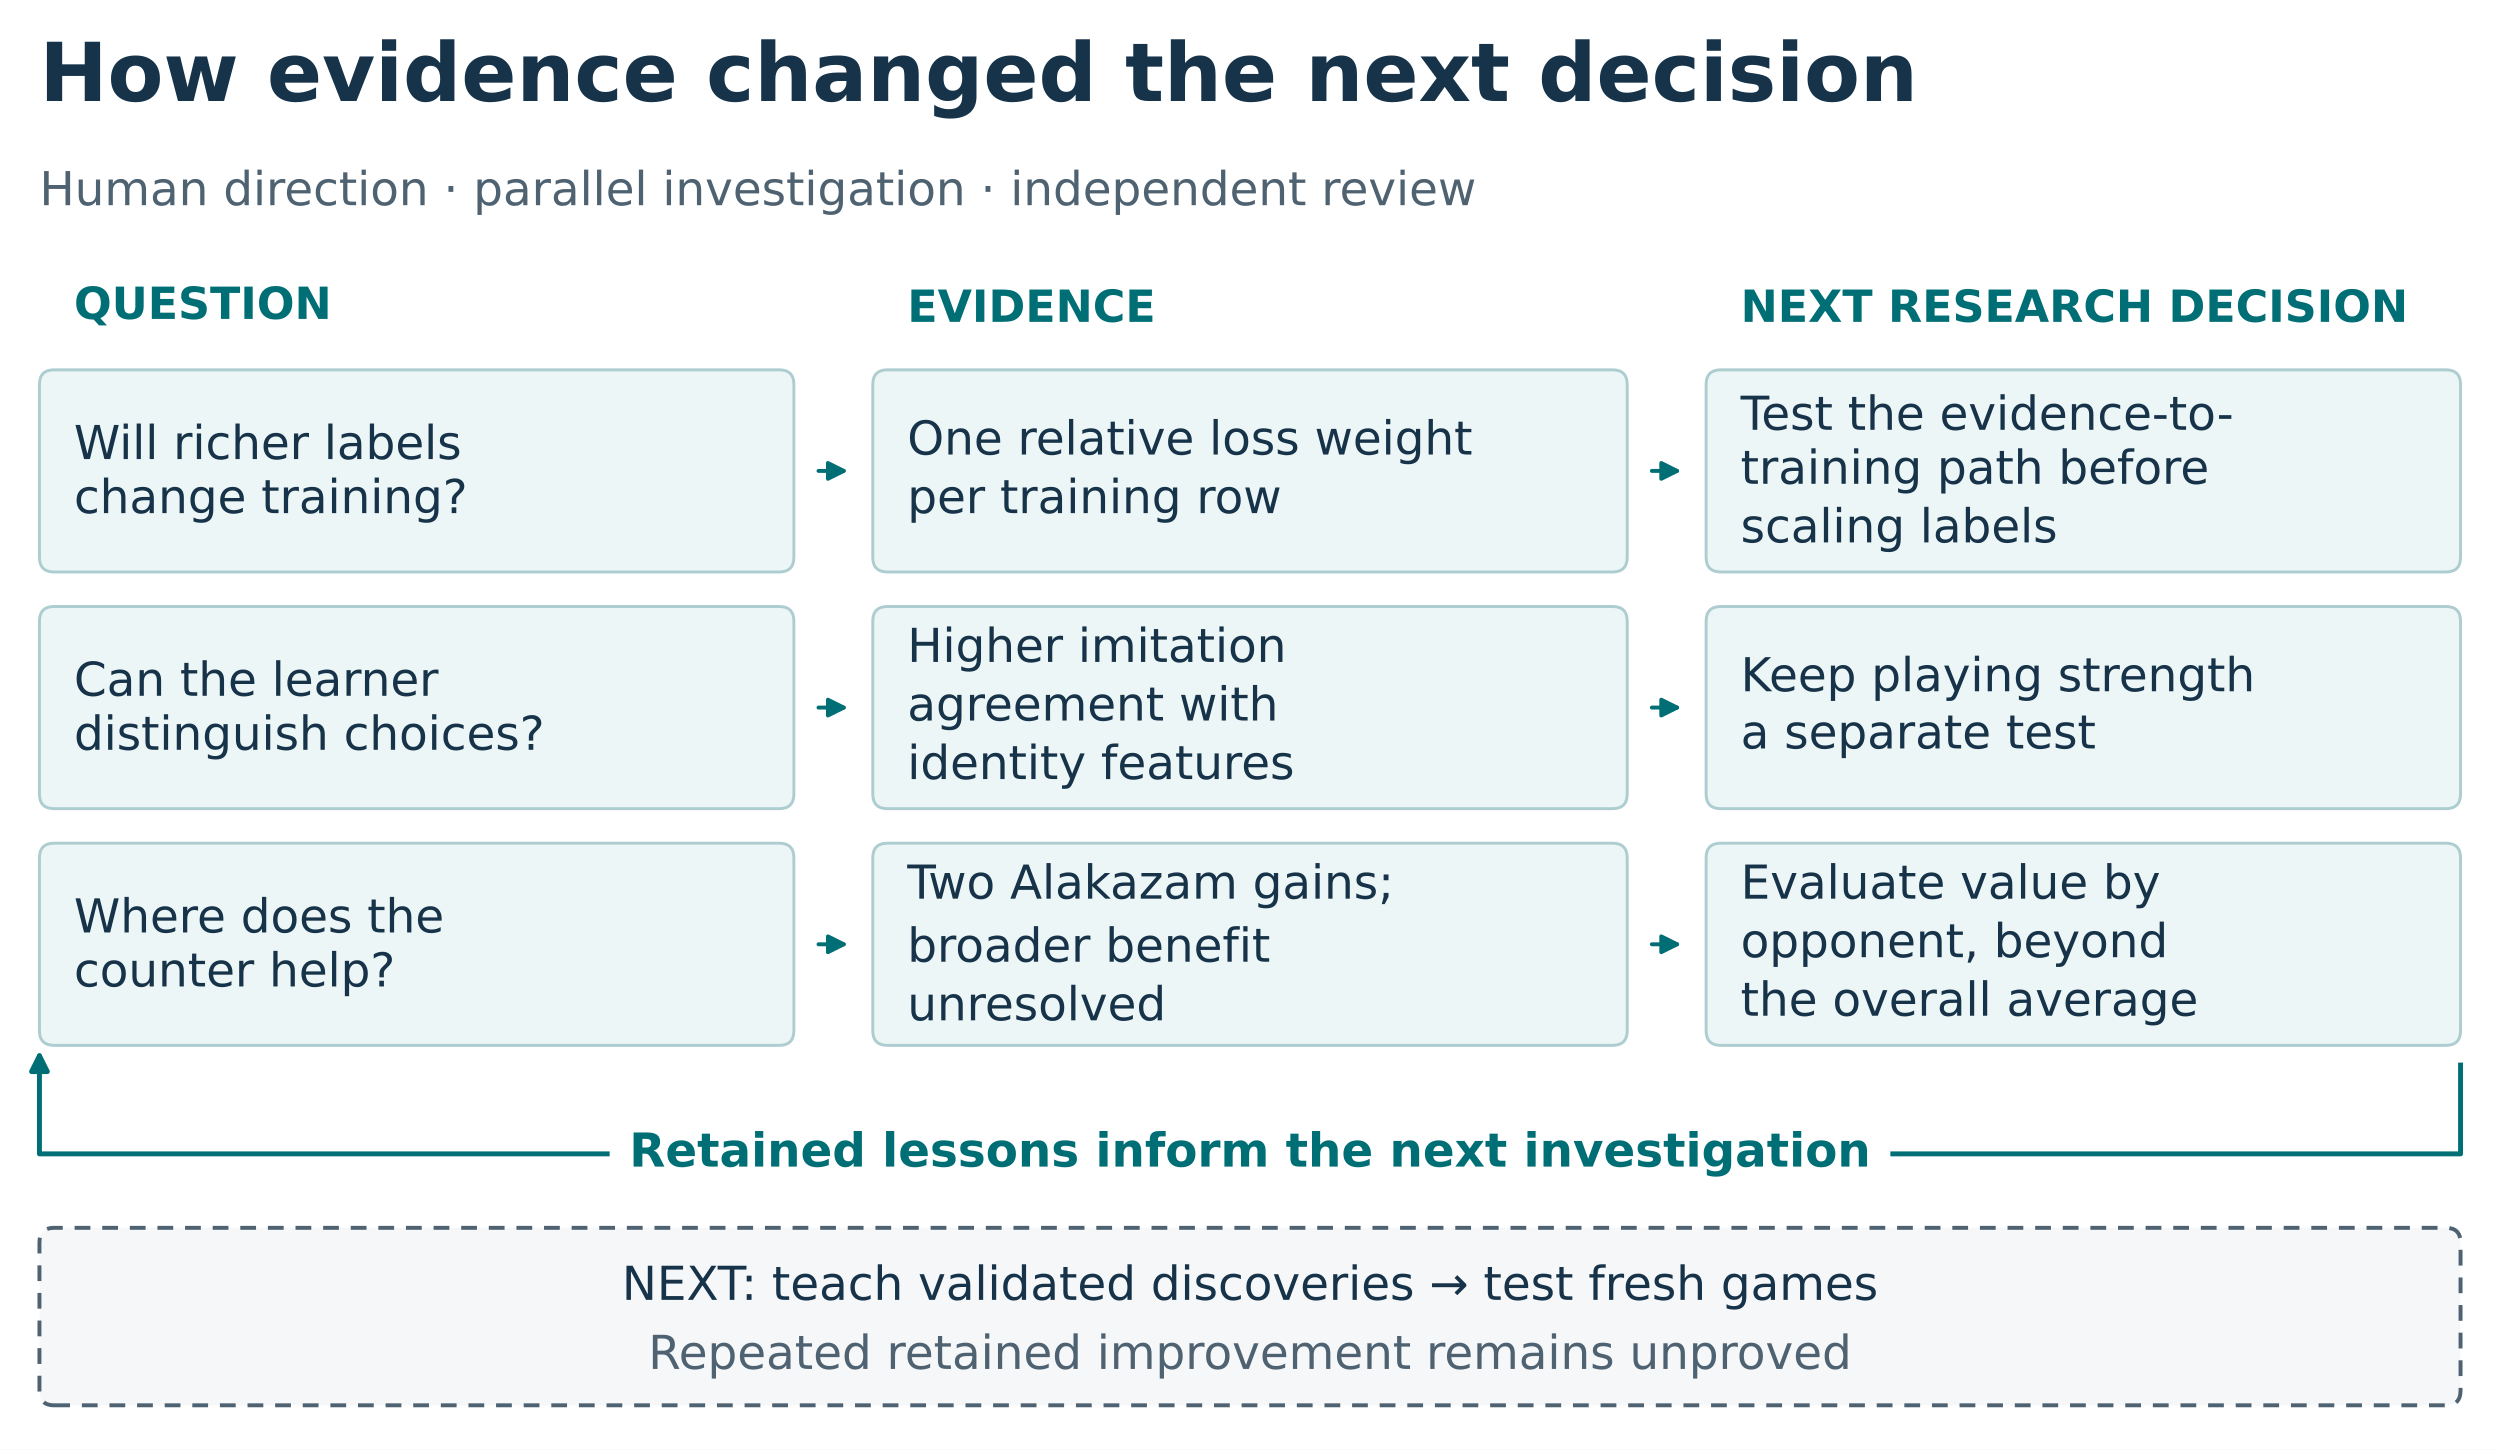
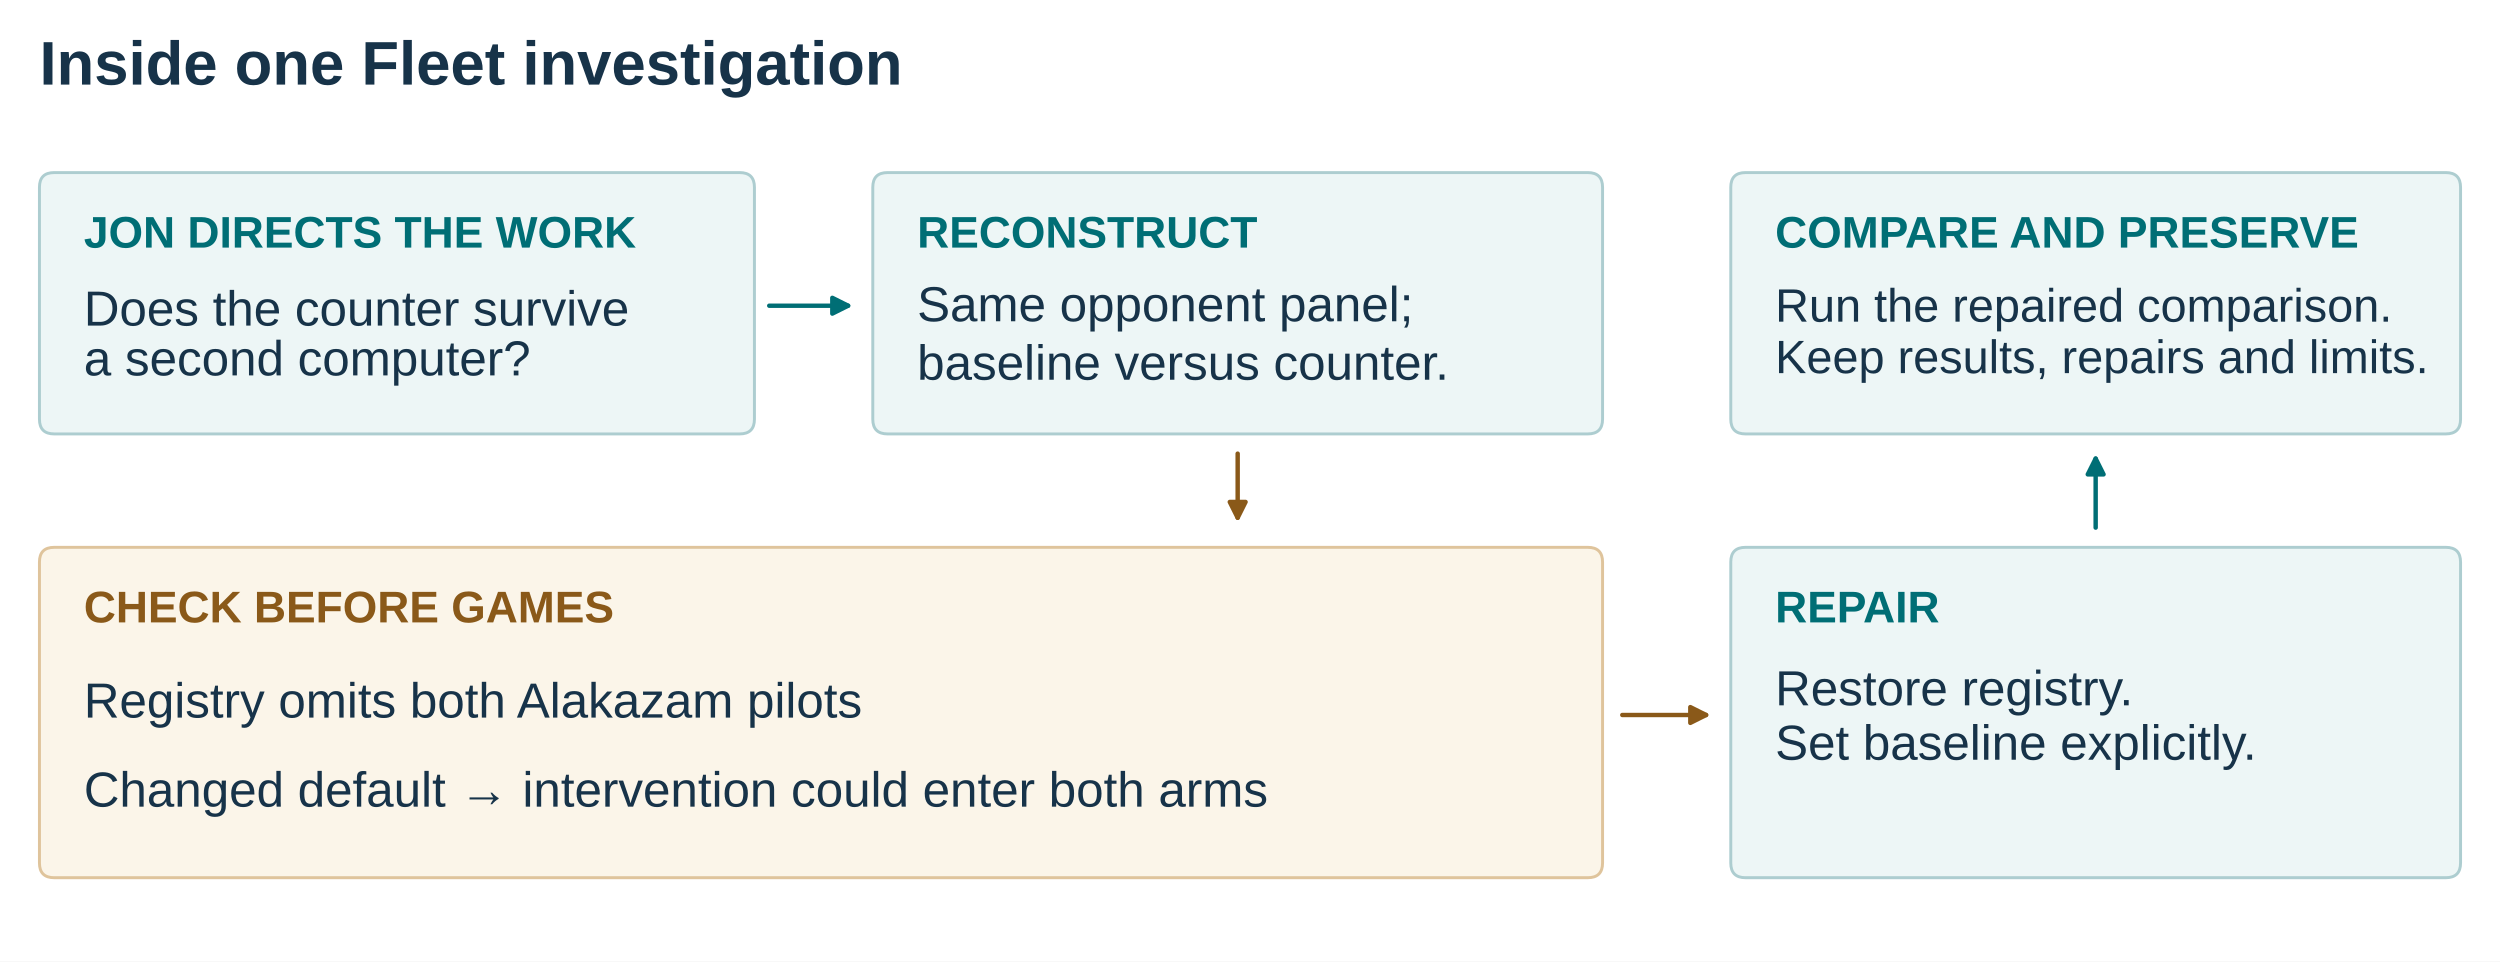
- <svg xmlns="http://www.w3.org/2000/svg" width="507pt" height="294pt" viewBox="0 0 507 294" version="1.1">
+ <svg xmlns="http://www.w3.org/2000/svg" width="507pt" height="195pt" viewBox="0 0 507 195" version="1.1">
  <defs>
    <style type="text/css">*{stroke-linejoin: round; stroke-linecap: butt}</style>
  </defs>
  <g id="figure_1">
    <g id="patch_1">
-       <path d="M 0 294 L 507 294 L 507 0 L 0 0 z " style="fill: #ffffff" />
+       <path d="M 0 195 L 507 195 L 507 0 L 0 0 z " style="fill: #ffffff" />
    </g>
    <g id="axes_1">
      <g id="patch_2">
-         <path d="M 11 116 L 158 116 Q 161 116 161 113 L 161 78 Q 161 75 158 75 L 11 75 Q 8 75 8 78 L 8 113 Q 8 116 11 116 z " clip-path="url(#p9d0e312830)" style="fill: #edf6f6; stroke: #adcdd0; stroke-width: 0.6; stroke-linejoin: miter" />
+         <path d="M 11 88 L 150 88 Q 153 88 153 85 L 153 38 Q 153 35 150 35 L 11 35 Q 8 35 8 38 L 8 85 Q 8 88 11 88 z " clip-path="url(#p586c87c2f2)" style="fill: #edf6f6; stroke: #adcdd0; stroke-width: 0.6; stroke-linejoin: miter" />
      </g>
      <g id="patch_3">
-         <path d="M 180 116 L 327 116 Q 330 116 330 113 L 330 78 Q 330 75 327 75 L 180 75 Q 177 75 177 78 L 177 113 Q 177 116 180 116 z " clip-path="url(#p9d0e312830)" style="fill: #edf6f6; stroke: #adcdd0; stroke-width: 0.6; stroke-linejoin: miter" />
+         <path d="M 180 88 L 322 88 Q 325 88 325 85 L 325 38 Q 325 35 322 35 L 180 35 Q 177 35 177 38 L 177 85 Q 177 88 180 88 z " clip-path="url(#p586c87c2f2)" style="fill: #edf6f6; stroke: #adcdd0; stroke-width: 0.6; stroke-linejoin: miter" />
      </g>
      <g id="patch_4">
-         <path d="M 349 116 L 496 116 Q 499 116 499 113 L 499 78 Q 499 75 496 75 L 349 75 Q 346 75 346 78 L 346 113 Q 346 116 349 116 z " clip-path="url(#p9d0e312830)" style="fill: #edf6f6; stroke: #adcdd0; stroke-width: 0.6; stroke-linejoin: miter" />
+         <path d="M 354 88 L 496 88 Q 499 88 499 85 L 499 38 Q 499 35 496 35 L 354 35 Q 351 35 351 38 L 351 85 Q 351 88 354 88 z " clip-path="url(#p586c87c2f2)" style="fill: #edf6f6; stroke: #adcdd0; stroke-width: 0.6; stroke-linejoin: miter" />
      </g>
      <g id="patch_5">
-         <path d="M 165.997 95.5 Q 169 95.5 171.109 95.5 " clip-path="url(#p9d0e312830)" style="fill: none; stroke: #006e75; stroke-width: 0.8; stroke-linecap: round" />
-         <path d="M 167.909 93.9 L 171.109 95.5 L 167.909 97.1 z " clip-path="url(#p9d0e312830)" style="fill: #006e75; stroke: #006e75; stroke-width: 0.8; stroke-linecap: round" />
+         <path d="M 156.002 62 Q 164.502 62 171.995 62 " clip-path="url(#p586c87c2f2)" style="fill: none; stroke: #006e75; stroke-width: 0.9; stroke-linecap: round" />
+         <path d="M 168.795 60.4 L 171.995 62 L 168.795 63.6 z " clip-path="url(#p586c87c2f2)" style="fill: #006e75; stroke: #006e75; stroke-width: 0.9; stroke-linecap: round" />
      </g>
      <g id="patch_6">
-         <path d="M 334.997 95.5 Q 338 95.5 340.109 95.5 " clip-path="url(#p9d0e312830)" style="fill: none; stroke: #006e75; stroke-width: 0.8; stroke-linecap: round" />
-         <path d="M 336.909 93.9 L 340.109 95.5 L 336.909 97.1 z " clip-path="url(#p9d0e312830)" style="fill: #006e75; stroke: #006e75; stroke-width: 0.8; stroke-linecap: round" />
+         <path d="M 251 92 Q 251 99.002 251 104.998 " clip-path="url(#p586c87c2f2)" style="fill: none; stroke: #8a5919; stroke-width: 0.9; stroke-linecap: round" />
+         <path d="M 252.6 101.798 L 251 104.998 L 249.4 101.798 z " clip-path="url(#p586c87c2f2)" style="fill: #8a5919; stroke: #8a5919; stroke-width: 0.9; stroke-linecap: round" />
      </g>
      <g id="patch_7">
-         <path d="M 11 164 L 158 164 Q 161 164 161 161 L 161 126 Q 161 123 158 123 L 11 123 Q 8 123 8 126 L 8 161 Q 8 164 11 164 z " clip-path="url(#p9d0e312830)" style="fill: #edf6f6; stroke: #adcdd0; stroke-width: 0.6; stroke-linejoin: miter" />
+         <path d="M 11 178 L 322 178 Q 325 178 325 175 L 325 114 Q 325 111 322 111 L 11 111 Q 8 111 8 114 L 8 175 Q 8 178 11 178 z " clip-path="url(#p586c87c2f2)" style="fill: #fbf5e9; stroke: #dfc49c; stroke-width: 0.6; stroke-linejoin: miter" />
      </g>
      <g id="patch_8">
-         <path d="M 180 164 L 327 164 Q 330 164 330 161 L 330 126 Q 330 123 327 123 L 180 123 Q 177 123 177 126 L 177 161 Q 177 164 180 164 z " clip-path="url(#p9d0e312830)" style="fill: #edf6f6; stroke: #adcdd0; stroke-width: 0.6; stroke-linejoin: miter" />
+         <path d="M 354 178 L 496 178 Q 499 178 499 175 L 499 114 Q 499 111 496 111 L 354 111 Q 351 111 351 114 L 351 175 Q 351 178 354 178 z " clip-path="url(#p586c87c2f2)" style="fill: #edf6f6; stroke: #adcdd0; stroke-width: 0.6; stroke-linejoin: miter" />
      </g>
      <g id="patch_9">
-         <path d="M 349 164 L 496 164 Q 499 164 499 161 L 499 126 Q 499 123 496 123 L 349 123 Q 346 123 346 126 L 346 161 Q 346 164 349 164 z " clip-path="url(#p9d0e312830)" style="fill: #edf6f6; stroke: #adcdd0; stroke-width: 0.6; stroke-linejoin: miter" />
+         <path d="M 329.001 145 Q 338.002 145 345.997 145 " clip-path="url(#p586c87c2f2)" style="fill: none; stroke: #8a5919; stroke-width: 0.9; stroke-linecap: round" />
+         <path d="M 342.797 143.4 L 345.997 145 L 342.797 146.6 z " clip-path="url(#p586c87c2f2)" style="fill: #8a5919; stroke: #8a5919; stroke-width: 0.9; stroke-linecap: round" />
      </g>
      <g id="patch_10">
-         <path d="M 165.997 143.5 Q 169 143.5 171.109 143.5 " clip-path="url(#p9d0e312830)" style="fill: none; stroke: #006e75; stroke-width: 0.8; stroke-linecap: round" />
-         <path d="M 167.909 141.9 L 171.109 143.5 L 167.909 145.1 z " clip-path="url(#p9d0e312830)" style="fill: #006e75; stroke: #006e75; stroke-width: 0.8; stroke-linecap: round" />
-       </g>
-       <g id="patch_11">
-         <path d="M 334.997 143.5 Q 338 143.5 340.109 143.5 " clip-path="url(#p9d0e312830)" style="fill: none; stroke: #006e75; stroke-width: 0.8; stroke-linecap: round" />
-         <path d="M 336.909 141.9 L 340.109 143.5 L 336.909 145.1 z " clip-path="url(#p9d0e312830)" style="fill: #006e75; stroke: #006e75; stroke-width: 0.8; stroke-linecap: round" />
-       </g>
-       <g id="patch_12">
-         <path d="M 11 212 L 158 212 Q 161 212 161 209 L 161 174 Q 161 171 158 171 L 11 171 Q 8 171 8 174 L 8 209 Q 8 212 11 212 z " clip-path="url(#p9d0e312830)" style="fill: #edf6f6; stroke: #adcdd0; stroke-width: 0.6; stroke-linejoin: miter" />
-       </g>
-       <g id="patch_13">
-         <path d="M 180 212 L 327 212 Q 330 212 330 209 L 330 174 Q 330 171 327 171 L 180 171 Q 177 171 177 174 L 177 209 Q 177 212 180 212 z " clip-path="url(#p9d0e312830)" style="fill: #edf6f6; stroke: #adcdd0; stroke-width: 0.6; stroke-linejoin: miter" />
-       </g>
-       <g id="patch_14">
-         <path d="M 349 212 L 496 212 Q 499 212 499 209 L 499 174 Q 499 171 496 171 L 349 171 Q 346 171 346 174 L 346 209 Q 346 212 349 212 z " clip-path="url(#p9d0e312830)" style="fill: #edf6f6; stroke: #adcdd0; stroke-width: 0.6; stroke-linejoin: miter" />
-       </g>
-       <g id="patch_15">
-         <path d="M 165.997 191.5 Q 169 191.5 171.109 191.5 " clip-path="url(#p9d0e312830)" style="fill: none; stroke: #006e75; stroke-width: 0.8; stroke-linecap: round" />
-         <path d="M 167.909 189.9 L 171.109 191.5 L 167.909 193.1 z " clip-path="url(#p9d0e312830)" style="fill: #006e75; stroke: #006e75; stroke-width: 0.8; stroke-linecap: round" />
-       </g>
-       <g id="patch_16">
-         <path d="M 334.997 191.5 Q 338 191.5 340.109 191.5 " clip-path="url(#p9d0e312830)" style="fill: none; stroke: #006e75; stroke-width: 0.8; stroke-linecap: round" />
-         <path d="M 336.909 189.9 L 340.109 191.5 L 336.909 193.1 z " clip-path="url(#p9d0e312830)" style="fill: #006e75; stroke: #006e75; stroke-width: 0.8; stroke-linecap: round" />
-       </g>
-       <g id="patch_17">
-         <path d="M 8 216 Q 8 214.499 8 214.115 " clip-path="url(#p9d0e312830)" style="fill: none; stroke: #006e75; stroke-linecap: round" />
-         <path d="M 6.4 217.315 L 8 214.115 L 9.6 217.315 z " clip-path="url(#p9d0e312830)" style="fill: #006e75; stroke: #006e75; stroke-linecap: round" />
-       </g>
-       <g id="patch_18">
-         <path d="M 11 285 L 496 285 Q 499 285 499 282 L 499 252 Q 499 249 496 249 L 11 249 Q 8 249 8 252 L 8 282 Q 8 285 11 285 z " clip-path="url(#p9d0e312830)" style="fill: #f6f7f9; stroke-dasharray: 3.2,2.4; stroke-dashoffset: 0; stroke: #4e6271; stroke-width: 0.8; stroke-linejoin: miter" />
-       </g>
-       <g id="line2d_1">
-         <path d="M 499 216 L 499 234 L 8 234 L 8 216 " clip-path="url(#p9d0e312830)" style="fill: none; stroke: #006e75; stroke-linecap: square" />
+         <path d="M 425 107.001 Q 425 99.499 425 93.003 " clip-path="url(#p586c87c2f2)" style="fill: none; stroke: #006e75; stroke-width: 0.9; stroke-linecap: round" />
+         <path d="M 423.4 96.203 L 425 93.003 L 426.6 96.203 z " clip-path="url(#p586c87c2f2)" style="fill: #006e75; stroke: #006e75; stroke-width: 0.9; stroke-linecap: round" />
      </g>
      <g id="text_1">
-         <text style="font-weight: 700; font-size: 16.5px; font-family: 'DejaVu Sans'; text-anchor: start; fill: #173349" x="8" y="20.489" transform="rotate(-0 8 20.48852)">How evidence changed the next decision</text>
+         <text style="font-weight: 700; font-size: 12.5px; font-family: 'Arial'; text-anchor: start; fill: #173349" x="8" y="17.158" transform="rotate(-0 8 17.1582)">Inside one Fleet investigation</text>
      </g>
      <g id="text_2">
-         <text style="font-size: 9.5px; font-family: 'DejaVu Sans'; text-anchor: start; fill: #4e6271" x="8" y="41.621" transform="rotate(-0 8 41.62141)">Human direction · parallel investigation · independent review</text>
+         <text style="font-weight: 700; font-size: 9px; font-family: 'Arial'; text-anchor: start; fill: #006e75" x="17" y="50.219" transform="rotate(-0 17 50.21891)">JON DIRECTS THE WORK</text>
      </g>
      <g id="text_3">
-         <text style="font-weight: 700; font-size: 9px; font-family: 'DejaVu Sans'; text-anchor: start; fill: #006e75" x="15" y="64.683" transform="rotate(-0 15 64.68313)">QUESTION</text>
+         <text style="font-size: 10px; font-family: 'Arial'; fill: #173349" transform="translate(17 66.03023)">Does the counter survive</text>
+         <text style="font-size: 10px; font-family: 'Arial'; fill: #173349" transform="translate(17 76.13618)">a second computer?</text>
      </g>
      <g id="text_4">
-         <text style="font-weight: 700; font-size: 9px; font-family: 'DejaVu Sans'; text-anchor: start; fill: #006e75" x="184" y="65.276" transform="rotate(-0 184 65.27586)">EVIDENCE</text>
+         <text style="font-weight: 700; font-size: 9px; font-family: 'Arial'; text-anchor: start; fill: #006e75" x="186" y="50.219" transform="rotate(-0 186 50.21891)">RECONSTRUCT</text>
      </g>
      <g id="text_5">
-         <text style="font-weight: 700; font-size: 9px; font-family: 'DejaVu Sans'; text-anchor: start; fill: #006e75" x="353" y="65.276" transform="rotate(-0 353 65.27586)">NEXT RESEARCH DECISION</text>
+         <text style="font-size: 10px; font-family: 'Arial'; fill: #173349" transform="translate(186 65.15601)">Same opponent panel;</text>
+         <text style="font-size: 10px; font-family: 'Arial'; fill: #173349" transform="translate(186 77.0104)">baseline versus counter.</text>
      </g>
      <g id="text_6">
-         <text style="font-size: 9.5px; font-family: 'DejaVu Sans'; fill: #173349" transform="translate(15 93.10422)">Will richer labels</text>
-         <text style="font-size: 9.5px; font-family: 'DejaVu Sans'; fill: #173349" transform="translate(15 104.0589)">change training?</text>
+         <text style="font-weight: 700; font-size: 9px; font-family: 'Arial'; text-anchor: start; fill: #006e75" x="360" y="50.219" transform="rotate(-0 360 50.21891)">COMPARE AND PRESERVE</text>
      </g>
      <g id="text_7">
-         <text style="font-size: 9.5px; font-family: 'DejaVu Sans'; fill: #173349" transform="translate(184 92.18391)">One relative loss weight</text>
-         <text style="font-size: 9.5px; font-family: 'DejaVu Sans'; fill: #173349" transform="translate(184 104.0589)">per training row</text>
+         <text style="font-size: 9.5px; font-family: 'Arial'; fill: #173349" transform="translate(360 65.24031)">Run the repaired comparison.</text>
+         <text style="font-size: 9.5px; font-family: 'Arial'; fill: #173349" transform="translate(360 75.67148)">Keep results, repairs and limits.</text>
      </g>
      <g id="text_8">
-         <text style="font-size: 9.5px; font-family: 'DejaVu Sans'; fill: #173349" transform="translate(353 87.16672)">Test the evidence-to-</text>
-         <text style="font-size: 9.5px; font-family: 'DejaVu Sans'; fill: #173349" transform="translate(353 98.12141)">training path before</text>
-         <text style="font-size: 9.5px; font-family: 'DejaVu Sans'; fill: #173349" transform="translate(353 109.9964)">scaling labels</text>
+         <text style="font-weight: 700; font-size: 9px; font-family: 'Arial'; text-anchor: start; fill: #8a5919" x="17" y="126.219" transform="rotate(-0 17 126.2189)">CHECK BEFORE GAMES</text>
      </g>
      <g id="text_9">
-         <text style="font-size: 9.5px; font-family: 'DejaVu Sans'; fill: #173349" transform="translate(15 141.1042)">Can the learner</text>
-         <text style="font-size: 9.5px; font-family: 'DejaVu Sans'; fill: #173349" transform="translate(15 152.0589)">distinguish choices?</text>
+         <text style="font-size: 10px; font-family: 'Arial'; text-anchor: start; fill: #173349" x="17" y="145.527" transform="rotate(-0 17 145.5266)">Registry omits both Alakazam pilots</text>
      </g>
      <g id="text_10">
-         <text style="font-size: 9.5px; font-family: 'DejaVu Sans'; fill: #173349" transform="translate(184 134.2464)">Higher imitation</text>
-         <text style="font-size: 9.5px; font-family: 'DejaVu Sans'; fill: #173349" transform="translate(184 146.1214)">agreement with</text>
-         <text style="font-size: 9.5px; font-family: 'DejaVu Sans'; fill: #173349" transform="translate(184 157.9964)">identity features</text>
+         <text style="font-size: 10px; font-family: 'Arial'; text-anchor: start; fill: #173349" x="17" y="163.588" transform="rotate(-0 17 163.5875)">Changed default → intervention could enter both arms</text>
      </g>
      <g id="text_11">
-         <text style="font-size: 9.5px; font-family: 'DejaVu Sans'; fill: #173349" transform="translate(353 140.1839)">Keep playing strength</text>
-         <text style="font-size: 9.5px; font-family: 'DejaVu Sans'; fill: #173349" transform="translate(353 151.785)">a separate test</text>
+         <text style="font-weight: 700; font-size: 9px; font-family: 'Arial'; text-anchor: start; fill: #006e75" x="360" y="126.221" transform="rotate(-0 360 126.221)">REPAIR</text>
      </g>
      <g id="text_12">
-         <text style="font-size: 9.5px; font-family: 'DejaVu Sans'; fill: #173349" transform="translate(15 189.1042)">Where does the</text>
-         <text style="font-size: 9.5px; font-family: 'DejaVu Sans'; fill: #173349" transform="translate(15 200.0589)">counter help?</text>
-       </g>
-       <g id="text_13">
-         <text style="font-size: 9.5px; font-family: 'DejaVu Sans'; fill: #173349" transform="translate(184 182.2464)">Two Alakazam gains;</text>
-         <text style="font-size: 9.5px; font-family: 'DejaVu Sans'; fill: #173349" transform="translate(184 195.0417)">broader benefit</text>
-         <text style="font-size: 9.5px; font-family: 'DejaVu Sans'; fill: #173349" transform="translate(184 206.9167)">unresolved</text>
-       </g>
-       <g id="text_14">
-         <text style="font-size: 9.5px; font-family: 'DejaVu Sans'; fill: #173349" transform="translate(353 182.2464)">Evaluate value by</text>
-         <text style="font-size: 9.5px; font-family: 'DejaVu Sans'; fill: #173349" transform="translate(353 194.1214)">opponent, beyond</text>
-         <text style="font-size: 9.5px; font-family: 'DejaVu Sans'; fill: #173349" transform="translate(353 205.9964)">the overall average</text>
-       </g>
-       <g id="text_15">
-         <g id="patch_19">
-           <path d="M 123.634 243.928 L 383.366 243.928 L 383.366 224.072 L 123.634 224.072 z " style="fill: #ffffff" />
-         </g>
-         <text style="font-weight: 700; font-size: 9.5px; font-family: 'DejaVu Sans'; text-anchor: middle; fill: #006e75" x="253.5" y="236.584" transform="rotate(-0 253.5 236.5843)">Retained lessons inform the next investigation</text>
-       </g>
-       <g id="text_16">
-         <text style="font-size: 9.5px; font-family: 'DejaVu Sans'; text-anchor: middle; fill: #173349" x="253.5" y="263.621" transform="rotate(-0 253.5 263.6214)">NEXT: teach validated discoveries → test fresh games</text>
-       </g>
-       <g id="text_17">
-         <text style="font-size: 9.5px; font-family: 'DejaVu Sans'; text-anchor: middle; fill: #4e6271" x="253.5" y="277.621" transform="rotate(-0 253.5 277.6214)">Repeated retained improvement remains unproved</text>
+         <text style="font-size: 10px; font-family: 'Arial'; fill: #173349" transform="translate(360 143.0365)">Restore registry.</text>
+         <text style="font-size: 10px; font-family: 'Arial'; fill: #173349" transform="translate(360 154.0776)">Set baseline explicitly.</text>
      </g>
    </g>
  </g>
  <defs>
-     <clipPath id="p9d0e312830">
-       <rect x="0" y="0" width="507" height="294" />
+     <clipPath id="p586c87c2f2">
+       <rect x="0" y="0" width="507" height="195" />
    </clipPath>
  </defs>
</svg>
